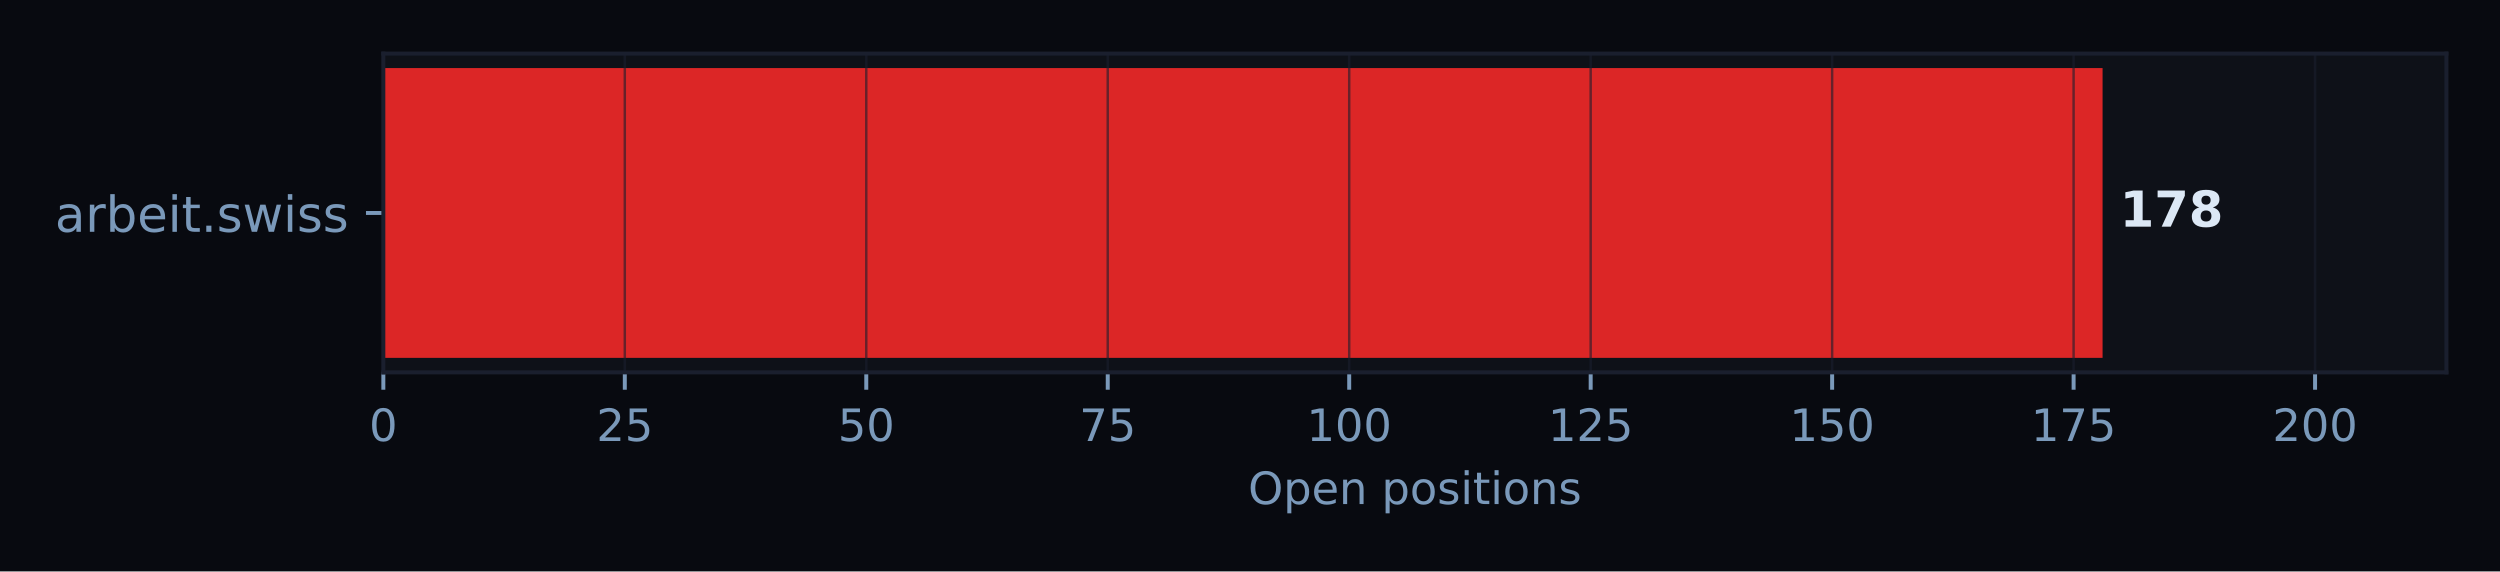
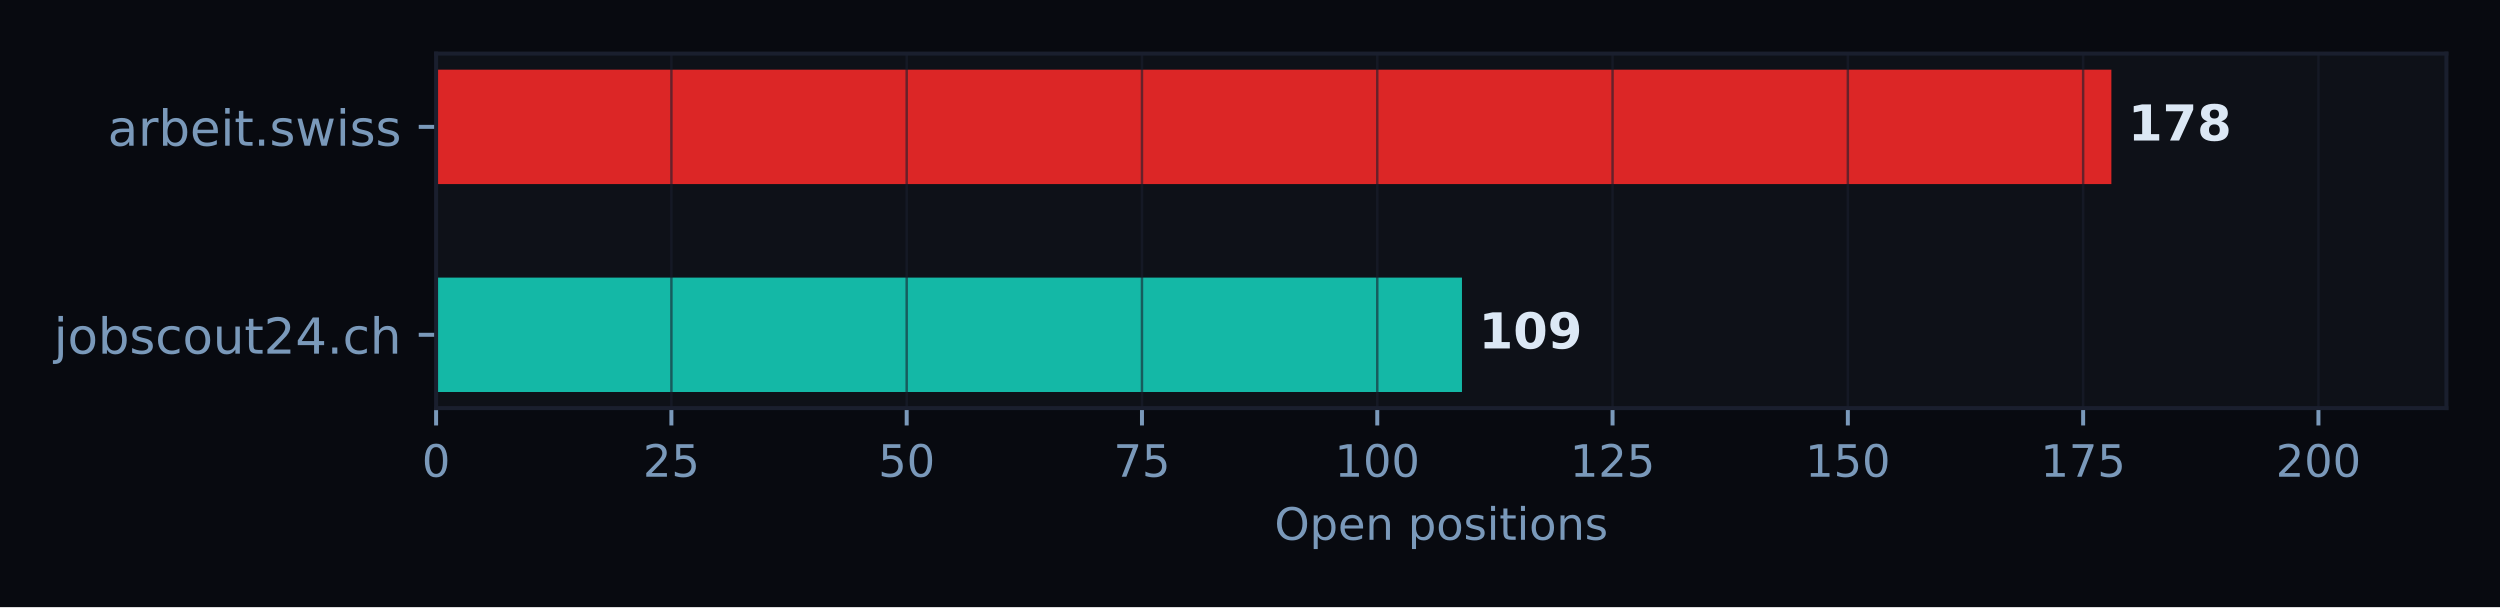
- <svg xmlns="http://www.w3.org/2000/svg" xmlns:xlink="http://www.w3.org/1999/xlink" width="504pt" height="115.2pt" viewBox="0 0 504 115.2" version="1.1">
+ <svg xmlns="http://www.w3.org/2000/svg" xmlns:xlink="http://www.w3.org/1999/xlink" width="504pt" height="122.4pt" viewBox="0 0 504 122.4" version="1.1">
  <defs>
    <style type="text/css">*{stroke-linejoin: round; stroke-linecap: butt}</style>
  </defs>
  <g id="figure_1">
    <g id="patch_1">
-       <path d="M 0 115.2  L 504 115.2  L 504 0  L 0 0  z " style="fill: #080a10" />
+       <path d="M 0 122.4  L 504 122.4  L 504 0  L 0 0  z " style="fill: #080a10" />
    </g>
    <g id="axes_1">
      <g id="patch_2">
-         <path d="M 77.282 75.073  L 493.2 75.073  L 493.2 10.8  L 77.282 10.8  z " style="fill: #0e1118" />
+         <path d="M 87.918 82.273  L 493.2 82.273  L 493.2 10.8  L 87.918 10.8  z " style="fill: #0e1118" />
      </g>
      <g id="patch_3">
-         <path d="M 77.282 13.721  L 423.88 13.721  L 423.88 72.151  L 77.282 72.151  z " clip-path="url(#p03ebe6fdbf)" style="fill: #dc2626" />
+         <path d="M 87.918 14.049  L 425.653 14.049  L 425.653 37.104  L 87.918 37.104  z " clip-path="url(#p2c3ef9eb0c)" style="fill: #dc2626" />
+       </g>
+       <g id="patch_4">
+         <path d="M 87.918 55.968  L 294.733 55.968  L 294.733 79.024  L 87.918 79.024  z " clip-path="url(#p2c3ef9eb0c)" style="fill: #14b8a6" />
      </g>
      <g id="matplotlib.axis_1">
        <g id="xtick_1">
          <g id="line2d_1">
-             <path d="M 77.282 75.073  L 77.282 10.8  " clip-path="url(#p03ebe6fdbf)" style="fill: none; stroke: #1a1f2e; stroke-opacity: 0.6; stroke-width: 0.5; stroke-linecap: square" />
+             <path d="M 87.918 82.273  L 87.918 10.8  " clip-path="url(#p2c3ef9eb0c)" style="fill: none; stroke: #1a1f2e; stroke-opacity: 0.6; stroke-width: 0.5; stroke-linecap: square" />
          </g>
          <g id="line2d_2">
            <defs>
              <path id="mff3be124f5" d="M 0 0  L 0 3.5  " style="stroke: #7a99ba; stroke-width: 0.8" />
            </defs>
            <g>
-               <use xlink:href="#mff3be124f5" x="77.282" y="75.073" style="fill: #7a99ba; stroke: #7a99ba; stroke-width: 0.8" />
+               <use xlink:href="#mff3be124f5" x="87.918" y="82.273" style="fill: #7a99ba; stroke: #7a99ba; stroke-width: 0.8" />
            </g>
          </g>
          <g id="text_1">
-             <g style="fill: #7a99ba" transform="translate(74.41869 88.91132) scale(0.09 -0.09)">
+             <g style="fill: #7a99ba" transform="translate(85.05506 96.11132) scale(0.09 -0.09)">
              <defs>
                <path id="DejaVuSans-30" d="M 2034 4250  Q 1547 4250 1301 3770  Q 1056 3291 1056 2328  Q 1056 1369 1301 889  Q 1547 409 2034 409  Q 2525 409 2770 889  Q 3016 1369 3016 2328  Q 3016 3291 2770 3770  Q 2525 4250 2034 4250  z M 2034 4750  Q 2819 4750 3233 4129  Q 3647 3509 3647 2328  Q 3647 1150 3233 529  Q 2819 -91 2034 -91  Q 1250 -91 836 529  Q 422 1150 422 2328  Q 422 3509 836 4129  Q 1250 4750 2034 4750  z " transform="scale(0.015625)" />
              </defs>
              <use xlink:href="#DejaVuSans-30" />
            </g>
          </g>
        </g>
        <g id="xtick_2">
          <g id="line2d_3">
-             <path d="M 125.961 75.073  L 125.961 10.8  " clip-path="url(#p03ebe6fdbf)" style="fill: none; stroke: #1a1f2e; stroke-opacity: 0.6; stroke-width: 0.5; stroke-linecap: square" />
+             <path d="M 135.353 82.273  L 135.353 10.8  " clip-path="url(#p2c3ef9eb0c)" style="fill: none; stroke: #1a1f2e; stroke-opacity: 0.6; stroke-width: 0.5; stroke-linecap: square" />
          </g>
          <g id="line2d_4">
            <g>
-               <use xlink:href="#mff3be124f5" x="125.961" y="75.073" style="fill: #7a99ba; stroke: #7a99ba; stroke-width: 0.8" />
+               <use xlink:href="#mff3be124f5" x="135.353" y="82.273" style="fill: #7a99ba; stroke: #7a99ba; stroke-width: 0.8" />
            </g>
          </g>
          <g id="text_2">
-             <g style="fill: #7a99ba" transform="translate(120.2351 88.91132) scale(0.09 -0.09)">
+             <g style="fill: #7a99ba" transform="translate(129.6266 96.11132) scale(0.09 -0.09)">
              <defs>
                <path id="DejaVuSans-32" d="M 1228 531  L 3431 531  L 3431 0  L 469 0  L 469 531  Q 828 903 1448 1529  Q 2069 2156 2228 2338  Q 2531 2678 2651 2914  Q 2772 3150 2772 3378  Q 2772 3750 2511 3984  Q 2250 4219 1831 4219  Q 1534 4219 1204 4116  Q 875 4013 500 3803  L 500 4441  Q 881 4594 1212 4672  Q 1544 4750 1819 4750  Q 2544 4750 2975 4387  Q 3406 4025 3406 3419  Q 3406 3131 3298 2873  Q 3191 2616 2906 2266  Q 2828 2175 2409 1742  Q 1991 1309 1228 531  z " transform="scale(0.015625)" />
                <path id="DejaVuSans-35" d="M 691 4666  L 3169 4666  L 3169 4134  L 1269 4134  L 1269 2991  Q 1406 3038 1543 3061  Q 1681 3084 1819 3084  Q 2600 3084 3056 2656  Q 3513 2228 3513 1497  Q 3513 744 3044 326  Q 2575 -91 1722 -91  Q 1428 -91 1123 -41  Q 819 9 494 109  L 494 744  Q 775 591 1075 516  Q 1375 441 1709 441  Q 2250 441 2565 725  Q 2881 1009 2881 1497  Q 2881 1984 2565 2268  Q 2250 2553 1709 2553  Q 1456 2553 1204 2497  Q 953 2441 691 2322  L 691 4666  z " transform="scale(0.015625)" />
              </defs>
              <use xlink:href="#DejaVuSans-32" />
              <use xlink:href="#DejaVuSans-35" x="63.623" />
            </g>
          </g>
        </g>
        <g id="xtick_3">
          <g id="line2d_5">
-             <path d="M 174.641 75.073  L 174.641 10.8  " clip-path="url(#p03ebe6fdbf)" style="fill: none; stroke: #1a1f2e; stroke-opacity: 0.6; stroke-width: 0.5; stroke-linecap: square" />
+             <path d="M 182.788 82.273  L 182.788 10.8  " clip-path="url(#p2c3ef9eb0c)" style="fill: none; stroke: #1a1f2e; stroke-opacity: 0.6; stroke-width: 0.5; stroke-linecap: square" />
          </g>
          <g id="line2d_6">
            <g>
-               <use xlink:href="#mff3be124f5" x="174.641" y="75.073" style="fill: #7a99ba; stroke: #7a99ba; stroke-width: 0.8" />
+               <use xlink:href="#mff3be124f5" x="182.788" y="82.273" style="fill: #7a99ba; stroke: #7a99ba; stroke-width: 0.8" />
            </g>
          </g>
          <g id="text_3">
-             <g style="fill: #7a99ba" transform="translate(168.9147 88.91132) scale(0.09 -0.09)">
+             <g style="fill: #7a99ba" transform="translate(177.0613 96.11132) scale(0.09 -0.09)">
              <use xlink:href="#DejaVuSans-35" />
              <use xlink:href="#DejaVuSans-30" x="63.623" />
            </g>
          </g>
        </g>
        <g id="xtick_4">
          <g id="line2d_7">
-             <path d="M 223.321 75.073  L 223.321 10.8  " clip-path="url(#p03ebe6fdbf)" style="fill: none; stroke: #1a1f2e; stroke-opacity: 0.6; stroke-width: 0.5; stroke-linecap: square" />
+             <path d="M 230.222 82.273  L 230.222 10.8  " clip-path="url(#p2c3ef9eb0c)" style="fill: none; stroke: #1a1f2e; stroke-opacity: 0.6; stroke-width: 0.5; stroke-linecap: square" />
          </g>
          <g id="line2d_8">
            <g>
-               <use xlink:href="#mff3be124f5" x="223.321" y="75.073" style="fill: #7a99ba; stroke: #7a99ba; stroke-width: 0.8" />
+               <use xlink:href="#mff3be124f5" x="230.222" y="82.273" style="fill: #7a99ba; stroke: #7a99ba; stroke-width: 0.8" />
            </g>
          </g>
          <g id="text_4">
-             <g style="fill: #7a99ba" transform="translate(217.5943 88.91132) scale(0.09 -0.09)">
+             <g style="fill: #7a99ba" transform="translate(224.4959 96.11132) scale(0.09 -0.09)">
              <defs>
                <path id="DejaVuSans-37" d="M 525 4666  L 3525 4666  L 3525 4397  L 1831 0  L 1172 0  L 2766 4134  L 525 4134  L 525 4666  z " transform="scale(0.015625)" />
              </defs>
              <use xlink:href="#DejaVuSans-37" />
              <use xlink:href="#DejaVuSans-35" x="63.623" />
            </g>
          </g>
        </g>
        <g id="xtick_5">
          <g id="line2d_9">
-             <path d="M 272 75.073  L 272 10.8  " clip-path="url(#p03ebe6fdbf)" style="fill: none; stroke: #1a1f2e; stroke-opacity: 0.6; stroke-width: 0.5; stroke-linecap: square" />
+             <path d="M 277.657 82.273  L 277.657 10.8  " clip-path="url(#p2c3ef9eb0c)" style="fill: none; stroke: #1a1f2e; stroke-opacity: 0.6; stroke-width: 0.5; stroke-linecap: square" />
          </g>
          <g id="line2d_10">
            <g>
-               <use xlink:href="#mff3be124f5" x="272" y="75.073" style="fill: #7a99ba; stroke: #7a99ba; stroke-width: 0.8" />
+               <use xlink:href="#mff3be124f5" x="277.657" y="82.273" style="fill: #7a99ba; stroke: #7a99ba; stroke-width: 0.8" />
            </g>
          </g>
          <g id="text_5">
-             <g style="fill: #7a99ba" transform="translate(263.4107 88.91132) scale(0.09 -0.09)">
+             <g style="fill: #7a99ba" transform="translate(269.0675 96.11132) scale(0.09 -0.09)">
              <defs>
                <path id="DejaVuSans-31" d="M 794 531  L 1825 531  L 1825 4091  L 703 3866  L 703 4441  L 1819 4666  L 2450 4666  L 2450 531  L 3481 531  L 3481 0  L 794 0  L 794 531  z " transform="scale(0.015625)" />
              </defs>
              <use xlink:href="#DejaVuSans-31" />
              <use xlink:href="#DejaVuSans-30" x="63.623" />
              <use xlink:href="#DejaVuSans-30" x="127.246" />
            </g>
          </g>
        </g>
        <g id="xtick_6">
          <g id="line2d_11">
-             <path d="M 320.68 75.073  L 320.68 10.8  " clip-path="url(#p03ebe6fdbf)" style="fill: none; stroke: #1a1f2e; stroke-opacity: 0.6; stroke-width: 0.5; stroke-linecap: square" />
+             <path d="M 325.092 82.273  L 325.092 10.8  " clip-path="url(#p2c3ef9eb0c)" style="fill: none; stroke: #1a1f2e; stroke-opacity: 0.6; stroke-width: 0.5; stroke-linecap: square" />
          </g>
          <g id="line2d_12">
            <g>
-               <use xlink:href="#mff3be124f5" x="320.68" y="75.073" style="fill: #7a99ba; stroke: #7a99ba; stroke-width: 0.8" />
+               <use xlink:href="#mff3be124f5" x="325.092" y="82.273" style="fill: #7a99ba; stroke: #7a99ba; stroke-width: 0.8" />
            </g>
          </g>
          <g id="text_6">
-             <g style="fill: #7a99ba" transform="translate(312.0903 88.91132) scale(0.09 -0.09)">
+             <g style="fill: #7a99ba" transform="translate(316.5022 96.11132) scale(0.09 -0.09)">
              <use xlink:href="#DejaVuSans-31" />
              <use xlink:href="#DejaVuSans-32" x="63.623" />
              <use xlink:href="#DejaVuSans-35" x="127.246" />
            </g>
          </g>
        </g>
        <g id="xtick_7">
          <g id="line2d_13">
-             <path d="M 369.359 75.073  L 369.359 10.8  " clip-path="url(#p03ebe6fdbf)" style="fill: none; stroke: #1a1f2e; stroke-opacity: 0.6; stroke-width: 0.5; stroke-linecap: square" />
+             <path d="M 372.526 82.273  L 372.526 10.8  " clip-path="url(#p2c3ef9eb0c)" style="fill: none; stroke: #1a1f2e; stroke-opacity: 0.6; stroke-width: 0.5; stroke-linecap: square" />
          </g>
          <g id="line2d_14">
            <g>
-               <use xlink:href="#mff3be124f5" x="369.359" y="75.073" style="fill: #7a99ba; stroke: #7a99ba; stroke-width: 0.8" />
+               <use xlink:href="#mff3be124f5" x="372.526" y="82.273" style="fill: #7a99ba; stroke: #7a99ba; stroke-width: 0.8" />
            </g>
          </g>
          <g id="text_7">
-             <g style="fill: #7a99ba" transform="translate(360.7698 88.91132) scale(0.09 -0.09)">
+             <g style="fill: #7a99ba" transform="translate(363.9368 96.11132) scale(0.09 -0.09)">
              <use xlink:href="#DejaVuSans-31" />
              <use xlink:href="#DejaVuSans-35" x="63.623" />
              <use xlink:href="#DejaVuSans-30" x="127.246" />
            </g>
          </g>
        </g>
        <g id="xtick_8">
          <g id="line2d_15">
-             <path d="M 418.039 75.073  L 418.039 10.8  " clip-path="url(#p03ebe6fdbf)" style="fill: none; stroke: #1a1f2e; stroke-opacity: 0.6; stroke-width: 0.5; stroke-linecap: square" />
+             <path d="M 419.961 82.273  L 419.961 10.8  " clip-path="url(#p2c3ef9eb0c)" style="fill: none; stroke: #1a1f2e; stroke-opacity: 0.6; stroke-width: 0.5; stroke-linecap: square" />
          </g>
          <g id="line2d_16">
            <g>
-               <use xlink:href="#mff3be124f5" x="418.039" y="75.073" style="fill: #7a99ba; stroke: #7a99ba; stroke-width: 0.8" />
+               <use xlink:href="#mff3be124f5" x="419.961" y="82.273" style="fill: #7a99ba; stroke: #7a99ba; stroke-width: 0.8" />
            </g>
          </g>
          <g id="text_8">
-             <g style="fill: #7a99ba" transform="translate(409.4494 88.91132) scale(0.09 -0.09)">
+             <g style="fill: #7a99ba" transform="translate(411.3715 96.11132) scale(0.09 -0.09)">
              <use xlink:href="#DejaVuSans-31" />
              <use xlink:href="#DejaVuSans-37" x="63.623" />
              <use xlink:href="#DejaVuSans-35" x="127.246" />
            </g>
          </g>
        </g>
        <g id="xtick_9">
          <g id="line2d_17">
-             <path d="M 466.718 75.073  L 466.718 10.8  " clip-path="url(#p03ebe6fdbf)" style="fill: none; stroke: #1a1f2e; stroke-opacity: 0.6; stroke-width: 0.5; stroke-linecap: square" />
+             <path d="M 467.396 82.273  L 467.396 10.8  " clip-path="url(#p2c3ef9eb0c)" style="fill: none; stroke: #1a1f2e; stroke-opacity: 0.6; stroke-width: 0.5; stroke-linecap: square" />
          </g>
          <g id="line2d_18">
            <g>
-               <use xlink:href="#mff3be124f5" x="466.718" y="75.073" style="fill: #7a99ba; stroke: #7a99ba; stroke-width: 0.8" />
+               <use xlink:href="#mff3be124f5" x="467.396" y="82.273" style="fill: #7a99ba; stroke: #7a99ba; stroke-width: 0.8" />
            </g>
          </g>
          <g id="text_9">
-             <g style="fill: #7a99ba" transform="translate(458.1289 88.91132) scale(0.09 -0.09)">
+             <g style="fill: #7a99ba" transform="translate(458.8062 96.11132) scale(0.09 -0.09)">
              <use xlink:href="#DejaVuSans-32" />
              <use xlink:href="#DejaVuSans-30" x="63.623" />
              <use xlink:href="#DejaVuSans-30" x="127.246" />
            </g>
          </g>
        </g>
        <g id="text_10">
-           <g style="fill: #7a99ba" transform="translate(251.6224 101.6216) scale(0.09 -0.09)">
+           <g style="fill: #7a99ba" transform="translate(256.9406 108.8216) scale(0.09 -0.09)">
            <defs>
              <path id="DejaVuSans-4f" d="M 2522 4238  Q 1834 4238 1429 3725  Q 1025 3213 1025 2328  Q 1025 1447 1429 934  Q 1834 422 2522 422  Q 3209 422 3611 934  Q 4013 1447 4013 2328  Q 4013 3213 3611 3725  Q 3209 4238 2522 4238  z M 2522 4750  Q 3503 4750 4090 4092  Q 4678 3434 4678 2328  Q 4678 1225 4090 567  Q 3503 -91 2522 -91  Q 1538 -91 948 565  Q 359 1222 359 2328  Q 359 3434 948 4092  Q 1538 4750 2522 4750  z " transform="scale(0.015625)" />
              <path id="DejaVuSans-70" d="M 1159 525  L 1159 -1331  L 581 -1331  L 581 3500  L 1159 3500  L 1159 2969  Q 1341 3281 1617 3432  Q 1894 3584 2278 3584  Q 2916 3584 3314 3078  Q 3713 2572 3713 1747  Q 3713 922 3314 415  Q 2916 -91 2278 -91  Q 1894 -91 1617 61  Q 1341 213 1159 525  z M 3116 1747  Q 3116 2381 2855 2742  Q 2594 3103 2138 3103  Q 1681 3103 1420 2742  Q 1159 2381 1159 1747  Q 1159 1113 1420 752  Q 1681 391 2138 391  Q 2594 391 2855 752  Q 3116 1113 3116 1747  z " transform="scale(0.015625)" />
              <path id="DejaVuSans-65" d="M 3597 1894  L 3597 1613  L 953 1613  Q 991 1019 1311 708  Q 1631 397 2203 397  Q 2534 397 2845 478  Q 3156 559 3463 722  L 3463 178  Q 3153 47 2828 -22  Q 2503 -91 2169 -91  Q 1331 -91 842 396  Q 353 884 353 1716  Q 353 2575 817 3079  Q 1281 3584 2069 3584  Q 2775 3584 3186 3129  Q 3597 2675 3597 1894  z M 3022 2063  Q 3016 2534 2758 2815  Q 2500 3097 2075 3097  Q 1594 3097 1305 2825  Q 1016 2553 972 2059  L 3022 2063  z " transform="scale(0.015625)" />
              <path id="DejaVuSans-6e" d="M 3513 2113  L 3513 0  L 2938 0  L 2938 2094  Q 2938 2591 2744 2837  Q 2550 3084 2163 3084  Q 1697 3084 1428 2787  Q 1159 2491 1159 1978  L 1159 0  L 581 0  L 581 3500  L 1159 3500  L 1159 2956  Q 1366 3272 1645 3428  Q 1925 3584 2291 3584  Q 2894 3584 3203 3211  Q 3513 2838 3513 2113  z " transform="scale(0.015625)" />
              <path id="DejaVuSans-20" transform="scale(0.015625)" />
              <path id="DejaVuSans-6f" d="M 1959 3097  Q 1497 3097 1228 2736  Q 959 2375 959 1747  Q 959 1119 1226 758  Q 1494 397 1959 397  Q 2419 397 2687 759  Q 2956 1122 2956 1747  Q 2956 2369 2687 2733  Q 2419 3097 1959 3097  z M 1959 3584  Q 2709 3584 3137 3096  Q 3566 2609 3566 1747  Q 3566 888 3137 398  Q 2709 -91 1959 -91  Q 1206 -91 779 398  Q 353 888 353 1747  Q 353 2609 779 3096  Q 1206 3584 1959 3584  z " transform="scale(0.015625)" />
              <path id="DejaVuSans-73" d="M 2834 3397  L 2834 2853  Q 2591 2978 2328 3040  Q 2066 3103 1784 3103  Q 1356 3103 1142 2972  Q 928 2841 928 2578  Q 928 2378 1081 2264  Q 1234 2150 1697 2047  L 1894 2003  Q 2506 1872 2764 1633  Q 3022 1394 3022 966  Q 3022 478 2636 193  Q 2250 -91 1575 -91  Q 1294 -91 989 -36  Q 684 19 347 128  L 347 722  Q 666 556 975 473  Q 1284 391 1588 391  Q 1994 391 2212 530  Q 2431 669 2431 922  Q 2431 1156 2273 1281  Q 2116 1406 1581 1522  L 1381 1569  Q 847 1681 609 1914  Q 372 2147 372 2553  Q 372 3047 722 3315  Q 1072 3584 1716 3584  Q 2034 3584 2315 3537  Q 2597 3491 2834 3397  z " transform="scale(0.015625)" />
              <path id="DejaVuSans-69" d="M 603 3500  L 1178 3500  L 1178 0  L 603 0  L 603 3500  z M 603 4863  L 1178 4863  L 1178 4134  L 603 4134  L 603 4863  z " transform="scale(0.015625)" />
              <path id="DejaVuSans-74" d="M 1172 4494  L 1172 3500  L 2356 3500  L 2356 3053  L 1172 3053  L 1172 1153  Q 1172 725 1289 603  Q 1406 481 1766 481  L 2356 481  L 2356 0  L 1766 0  Q 1100 0 847 248  Q 594 497 594 1153  L 594 3053  L 172 3053  L 172 3500  L 594 3500  L 594 4494  L 1172 4494  z " transform="scale(0.015625)" />
            </defs>
            <use xlink:href="#DejaVuSans-4f" />
            <use xlink:href="#DejaVuSans-70" x="78.711" />
            <use xlink:href="#DejaVuSans-65" x="142.188" />
            <use xlink:href="#DejaVuSans-6e" x="203.711" />
            <use xlink:href="#DejaVuSans-20" x="267.09" />
            <use xlink:href="#DejaVuSans-70" x="298.877" />
            <use xlink:href="#DejaVuSans-6f" x="362.354" />
            <use xlink:href="#DejaVuSans-73" x="423.535" />
            <use xlink:href="#DejaVuSans-69" x="475.635" />
            <use xlink:href="#DejaVuSans-74" x="503.418" />
            <use xlink:href="#DejaVuSans-69" x="542.627" />
            <use xlink:href="#DejaVuSans-6f" x="570.41" />
            <use xlink:href="#DejaVuSans-6e" x="631.592" />
            <use xlink:href="#DejaVuSans-73" x="694.971" />
          </g>
        </g>
      </g>
      <g id="matplotlib.axis_2">
        <g id="ytick_1">
          <g id="line2d_19">
            <defs>
              <path id="mdf66c61492" d="M 0 0  L -3.5 0  " style="stroke: #7a99ba; stroke-width: 0.8" />
            </defs>
            <g>
-               <use xlink:href="#mdf66c61492" x="77.282" y="42.936" style="fill: #7a99ba; stroke: #7a99ba; stroke-width: 0.8" />
+               <use xlink:href="#mdf66c61492" x="87.918" y="25.577" style="fill: #7a99ba; stroke: #7a99ba; stroke-width: 0.8" />
            </g>
          </g>
          <g id="text_11">
-             <g style="fill: #7a99ba" transform="translate(11.08026 46.73558) scale(0.1 -0.1)">
+             <g style="fill: #7a99ba" transform="translate(21.71662 29.37584) scale(0.1 -0.1)">
              <defs>
                <path id="DejaVuSans-61" d="M 2194 1759  Q 1497 1759 1228 1600  Q 959 1441 959 1056  Q 959 750 1161 570  Q 1363 391 1709 391  Q 2188 391 2477 730  Q 2766 1069 2766 1631  L 2766 1759  L 2194 1759  z M 3341 1997  L 3341 0  L 2766 0  L 2766 531  Q 2569 213 2275 61  Q 1981 -91 1556 -91  Q 1019 -91 701 211  Q 384 513 384 1019  Q 384 1609 779 1909  Q 1175 2209 1959 2209  L 2766 2209  L 2766 2266  Q 2766 2663 2505 2880  Q 2244 3097 1772 3097  Q 1472 3097 1187 3025  Q 903 2953 641 2809  L 641 3341  Q 956 3463 1253 3523  Q 1550 3584 1831 3584  Q 2591 3584 2966 3190  Q 3341 2797 3341 1997  z " transform="scale(0.015625)" />
                <path id="DejaVuSans-72" d="M 2631 2963  Q 2534 3019 2420 3045  Q 2306 3072 2169 3072  Q 1681 3072 1420 2755  Q 1159 2438 1159 1844  L 1159 0  L 581 0  L 581 3500  L 1159 3500  L 1159 2956  Q 1341 3275 1631 3429  Q 1922 3584 2338 3584  Q 2397 3584 2469 3576  Q 2541 3569 2628 3553  L 2631 2963  z " transform="scale(0.015625)" />
                <path id="DejaVuSans-62" d="M 3116 1747  Q 3116 2381 2855 2742  Q 2594 3103 2138 3103  Q 1681 3103 1420 2742  Q 1159 2381 1159 1747  Q 1159 1113 1420 752  Q 1681 391 2138 391  Q 2594 391 2855 752  Q 3116 1113 3116 1747  z M 1159 2969  Q 1341 3281 1617 3432  Q 1894 3584 2278 3584  Q 2916 3584 3314 3078  Q 3713 2572 3713 1747  Q 3713 922 3314 415  Q 2916 -91 2278 -91  Q 1894 -91 1617 61  Q 1341 213 1159 525  L 1159 0  L 581 0  L 581 4863  L 1159 4863  L 1159 2969  z " transform="scale(0.015625)" />
                <path id="DejaVuSans-2e" d="M 684 794  L 1344 794  L 1344 0  L 684 0  L 684 794  z " transform="scale(0.015625)" />
                <path id="DejaVuSans-77" d="M 269 3500  L 844 3500  L 1563 769  L 2278 3500  L 2956 3500  L 3675 769  L 4391 3500  L 4966 3500  L 4050 0  L 3372 0  L 2619 2869  L 1863 0  L 1184 0  L 269 3500  z " transform="scale(0.015625)" />
              </defs>
              <use xlink:href="#DejaVuSans-61" />
              <use xlink:href="#DejaVuSans-72" x="61.279" />
              <use xlink:href="#DejaVuSans-62" x="102.393" />
              <use xlink:href="#DejaVuSans-65" x="165.869" />
              <use xlink:href="#DejaVuSans-69" x="227.393" />
              <use xlink:href="#DejaVuSans-74" x="255.176" />
              <use xlink:href="#DejaVuSans-2e" x="294.385" />
              <use xlink:href="#DejaVuSans-73" x="326.172" />
              <use xlink:href="#DejaVuSans-77" x="378.271" />
              <use xlink:href="#DejaVuSans-69" x="460.059" />
              <use xlink:href="#DejaVuSans-73" x="487.842" />
              <use xlink:href="#DejaVuSans-73" x="539.941" />
            </g>
          </g>
        </g>
-       </g>
-       <g id="patch_4">
-         <path d="M 77.282 75.073  L 77.282 10.8  " style="fill: none; stroke: #1a1f2e; stroke-width: 0.8; stroke-linejoin: miter; stroke-linecap: square" />
+         <g id="ytick_2">
+           <g id="line2d_20">
+             <g>
+               <use xlink:href="#mdf66c61492" x="87.918" y="67.496" style="fill: #7a99ba; stroke: #7a99ba; stroke-width: 0.8" />
+             </g>
+           </g>
+           <g id="text_12">
+             <g style="fill: #7a99ba" transform="translate(10.84943 71.29533) scale(0.1 -0.1)">
+               <defs>
+                 <path id="DejaVuSans-6a" d="M 603 3500  L 1178 3500  L 1178 -63  Q 1178 -731 923 -1031  Q 669 -1331 103 -1331  L -116 -1331  L -116 -844  L 38 -844  Q 366 -844 484 -692  Q 603 -541 603 -63  L 603 3500  z M 603 4863  L 1178 4863  L 1178 4134  L 603 4134  L 603 4863  z " transform="scale(0.015625)" />
+                 <path id="DejaVuSans-63" d="M 3122 3366  L 3122 2828  Q 2878 2963 2633 3030  Q 2388 3097 2138 3097  Q 1578 3097 1268 2742  Q 959 2388 959 1747  Q 959 1106 1268 751  Q 1578 397 2138 397  Q 2388 397 2633 464  Q 2878 531 3122 666  L 3122 134  Q 2881 22 2623 -34  Q 2366 -91 2075 -91  Q 1284 -91 818 406  Q 353 903 353 1747  Q 353 2603 823 3093  Q 1294 3584 2113 3584  Q 2378 3584 2631 3529  Q 2884 3475 3122 3366  z " transform="scale(0.015625)" />
+                 <path id="DejaVuSans-75" d="M 544 1381  L 544 3500  L 1119 3500  L 1119 1403  Q 1119 906 1312 657  Q 1506 409 1894 409  Q 2359 409 2629 706  Q 2900 1003 2900 1516  L 2900 3500  L 3475 3500  L 3475 0  L 2900 0  L 2900 538  Q 2691 219 2414 64  Q 2138 -91 1772 -91  Q 1169 -91 856 284  Q 544 659 544 1381  z M 1991 3584  L 1991 3584  z " transform="scale(0.015625)" />
+                 <path id="DejaVuSans-34" d="M 2419 4116  L 825 1625  L 2419 1625  L 2419 4116  z M 2253 4666  L 3047 4666  L 3047 1625  L 3713 1625  L 3713 1100  L 3047 1100  L 3047 0  L 2419 0  L 2419 1100  L 313 1100  L 313 1709  L 2253 4666  z " transform="scale(0.015625)" />
+                 <path id="DejaVuSans-68" d="M 3513 2113  L 3513 0  L 2938 0  L 2938 2094  Q 2938 2591 2744 2837  Q 2550 3084 2163 3084  Q 1697 3084 1428 2787  Q 1159 2491 1159 1978  L 1159 0  L 581 0  L 581 4863  L 1159 4863  L 1159 2956  Q 1366 3272 1645 3428  Q 1925 3584 2291 3584  Q 2894 3584 3203 3211  Q 3513 2838 3513 2113  z " transform="scale(0.015625)" />
+               </defs>
+               <use xlink:href="#DejaVuSans-6a" />
+               <use xlink:href="#DejaVuSans-6f" x="27.783" />
+               <use xlink:href="#DejaVuSans-62" x="88.965" />
+               <use xlink:href="#DejaVuSans-73" x="152.441" />
+               <use xlink:href="#DejaVuSans-63" x="204.541" />
+               <use xlink:href="#DejaVuSans-6f" x="259.521" />
+               <use xlink:href="#DejaVuSans-75" x="320.703" />
+               <use xlink:href="#DejaVuSans-74" x="384.082" />
+               <use xlink:href="#DejaVuSans-32" x="423.291" />
+               <use xlink:href="#DejaVuSans-34" x="486.914" />
+               <use xlink:href="#DejaVuSans-2e" x="550.537" />
+               <use xlink:href="#DejaVuSans-63" x="582.324" />
+               <use xlink:href="#DejaVuSans-68" x="637.305" />
+             </g>
+           </g>
+         </g>
      </g>
      <g id="patch_5">
-         <path d="M 493.2 75.073  L 493.2 10.8  " style="fill: none; stroke: #1a1f2e; stroke-width: 0.8; stroke-linejoin: miter; stroke-linecap: square" />
+         <path d="M 87.918 82.273  L 87.918 10.8  " style="fill: none; stroke: #1a1f2e; stroke-width: 0.8; stroke-linejoin: miter; stroke-linecap: square" />
      </g>
      <g id="patch_6">
-         <path d="M 77.282 75.073  L 493.2 75.073  " style="fill: none; stroke: #1a1f2e; stroke-width: 0.8; stroke-linejoin: miter; stroke-linecap: square" />
+         <path d="M 493.2 82.273  L 493.2 10.8  " style="fill: none; stroke: #1a1f2e; stroke-width: 0.8; stroke-linejoin: miter; stroke-linecap: square" />
      </g>
      <g id="patch_7">
-         <path d="M 77.282 10.8  L 493.2 10.8  " style="fill: none; stroke: #1a1f2e; stroke-width: 0.8; stroke-linejoin: miter; stroke-linecap: square" />
-       </g>
-       <g id="text_12">
-         <g style="fill: #dce8f5" transform="translate(427.3463 45.69574) scale(0.1 -0.1)">
+         <path d="M 87.918 82.273  L 493.2 82.273  " style="fill: none; stroke: #1a1f2e; stroke-width: 0.8; stroke-linejoin: miter; stroke-linecap: square" />
+       </g>
+       <g id="patch_8">
+         <path d="M 87.918 10.8  L 493.2 10.8  " style="fill: none; stroke: #1a1f2e; stroke-width: 0.8; stroke-linejoin: miter; stroke-linecap: square" />
+       </g>
+       <g id="text_13">
+         <g style="fill: #dce8f5" transform="translate(429.0304 28.336) scale(0.1 -0.1)">
          <defs>
            <path id="DejaVuSans-Bold-31" d="M 750 831  L 1813 831  L 1813 3847  L 722 3622  L 722 4441  L 1806 4666  L 2950 4666  L 2950 831  L 4013 831  L 4013 0  L 750 0  L 750 831  z " transform="scale(0.015625)" />
            <path id="DejaVuSans-Bold-37" d="M 428 4666  L 3944 4666  L 3944 3988  L 2125 0  L 953 0  L 2675 3781  L 428 3781  L 428 4666  z " transform="scale(0.015625)" />
            <path id="DejaVuSans-Bold-38" d="M 2228 2088  Q 1891 2088 1709 1903  Q 1528 1719 1528 1375  Q 1528 1031 1709 848  Q 1891 666 2228 666  Q 2563 666 2741 848  Q 2919 1031 2919 1375  Q 2919 1722 2741 1905  Q 2563 2088 2228 2088  z M 1350 2484  Q 925 2613 709 2878  Q 494 3144 494 3541  Q 494 4131 934 4440  Q 1375 4750 2228 4750  Q 3075 4750 3515 4442  Q 3956 4134 3956 3541  Q 3956 3144 3739 2878  Q 3522 2613 3097 2484  Q 3572 2353 3814 2058  Q 4056 1763 4056 1313  Q 4056 619 3595 264  Q 3134 -91 2228 -91  Q 1319 -91 855 264  Q 391 619 391 1313  Q 391 1763 633 2058  Q 875 2353 1350 2484  z M 1631 3419  Q 1631 3141 1786 2991  Q 1941 2841 2228 2841  Q 2509 2841 2662 2991  Q 2816 3141 2816 3419  Q 2816 3697 2662 3845  Q 2509 3994 2228 3994  Q 1941 3994 1786 3844  Q 1631 3694 1631 3419  z " transform="scale(0.015625)" />
          </defs>
          <use xlink:href="#DejaVuSans-Bold-31" />
          <use xlink:href="#DejaVuSans-Bold-37" x="69.58" />
          <use xlink:href="#DejaVuSans-Bold-38" x="139.16" />
        </g>
      </g>
+       <g id="text_14">
+         <g style="fill: #dce8f5" transform="translate(298.1107 70.25548) scale(0.1 -0.1)">
+           <defs>
+             <path id="DejaVuSans-Bold-30" d="M 2944 2338  Q 2944 3213 2780 3570  Q 2616 3928 2228 3928  Q 1841 3928 1675 3570  Q 1509 3213 1509 2338  Q 1509 1453 1675 1090  Q 1841 728 2228 728  Q 2613 728 2778 1090  Q 2944 1453 2944 2338  z M 4147 2328  Q 4147 1169 3647 539  Q 3147 -91 2228 -91  Q 1306 -91 806 539  Q 306 1169 306 2328  Q 306 3491 806 4120  Q 1306 4750 2228 4750  Q 3147 4750 3647 4120  Q 4147 3491 4147 2328  z " transform="scale(0.015625)" />
+             <path id="DejaVuSans-Bold-39" d="M 641 103  L 641 966  Q 928 831 1190 764  Q 1453 697 1709 697  Q 2247 697 2547 995  Q 2847 1294 2900 1881  Q 2688 1725 2447 1647  Q 2206 1569 1925 1569  Q 1209 1569 770 1986  Q 331 2403 331 3084  Q 331 3838 820 4291  Q 1309 4744 2131 4744  Q 3044 4744 3544 4128  Q 4044 3513 4044 2388  Q 4044 1231 3459 570  Q 2875 -91 1856 -91  Q 1528 -91 1228 -42  Q 928 6 641 103  z M 2125 2350  Q 2441 2350 2600 2554  Q 2759 2759 2759 3169  Q 2759 3575 2600 3781  Q 2441 3988 2125 3988  Q 1809 3988 1650 3781  Q 1491 3575 1491 3169  Q 1491 2759 1650 2554  Q 1809 2350 2125 2350  z " transform="scale(0.015625)" />
+           </defs>
+           <use xlink:href="#DejaVuSans-Bold-31" />
+           <use xlink:href="#DejaVuSans-Bold-30" x="69.58" />
+           <use xlink:href="#DejaVuSans-Bold-39" x="139.16" />
+         </g>
+       </g>
    </g>
  </g>
  <defs>
-     <clipPath id="p03ebe6fdbf">
-       <rect x="77.282" y="10.8" width="415.918" height="64.273" />
+     <clipPath id="p2c3ef9eb0c">
+       <rect x="87.918" y="10.8" width="405.282" height="71.473" />
    </clipPath>
  </defs>
</svg>
